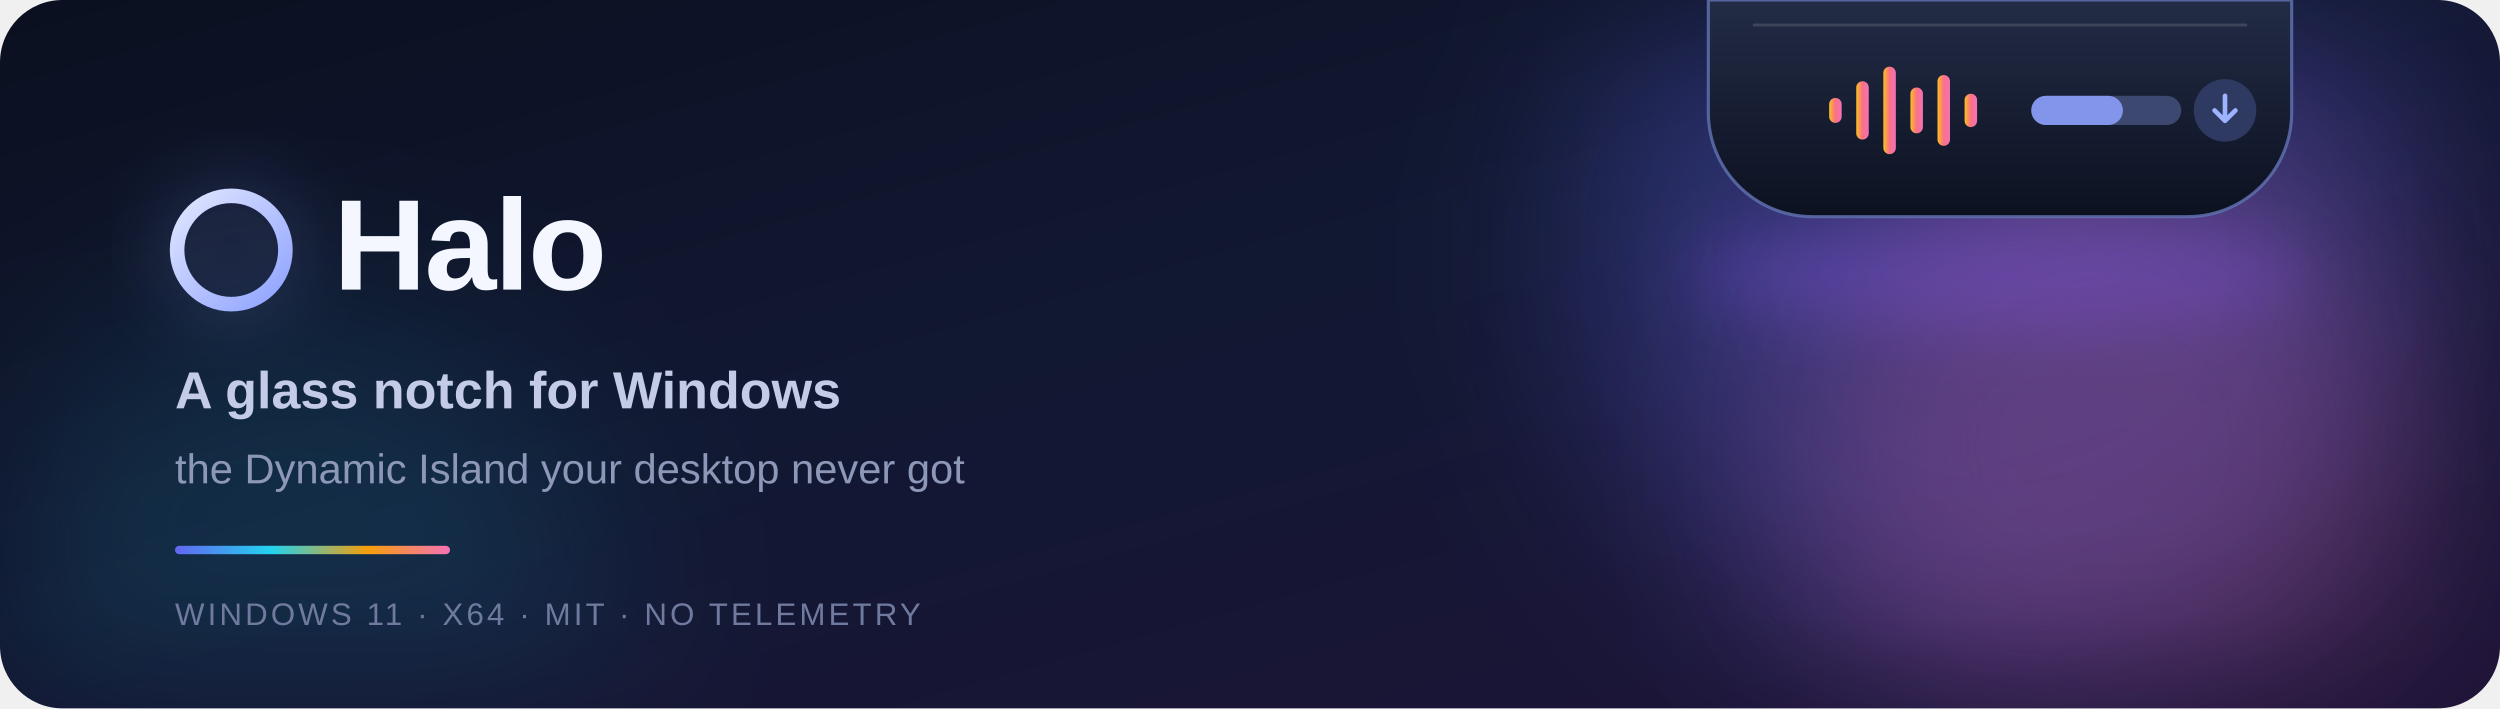
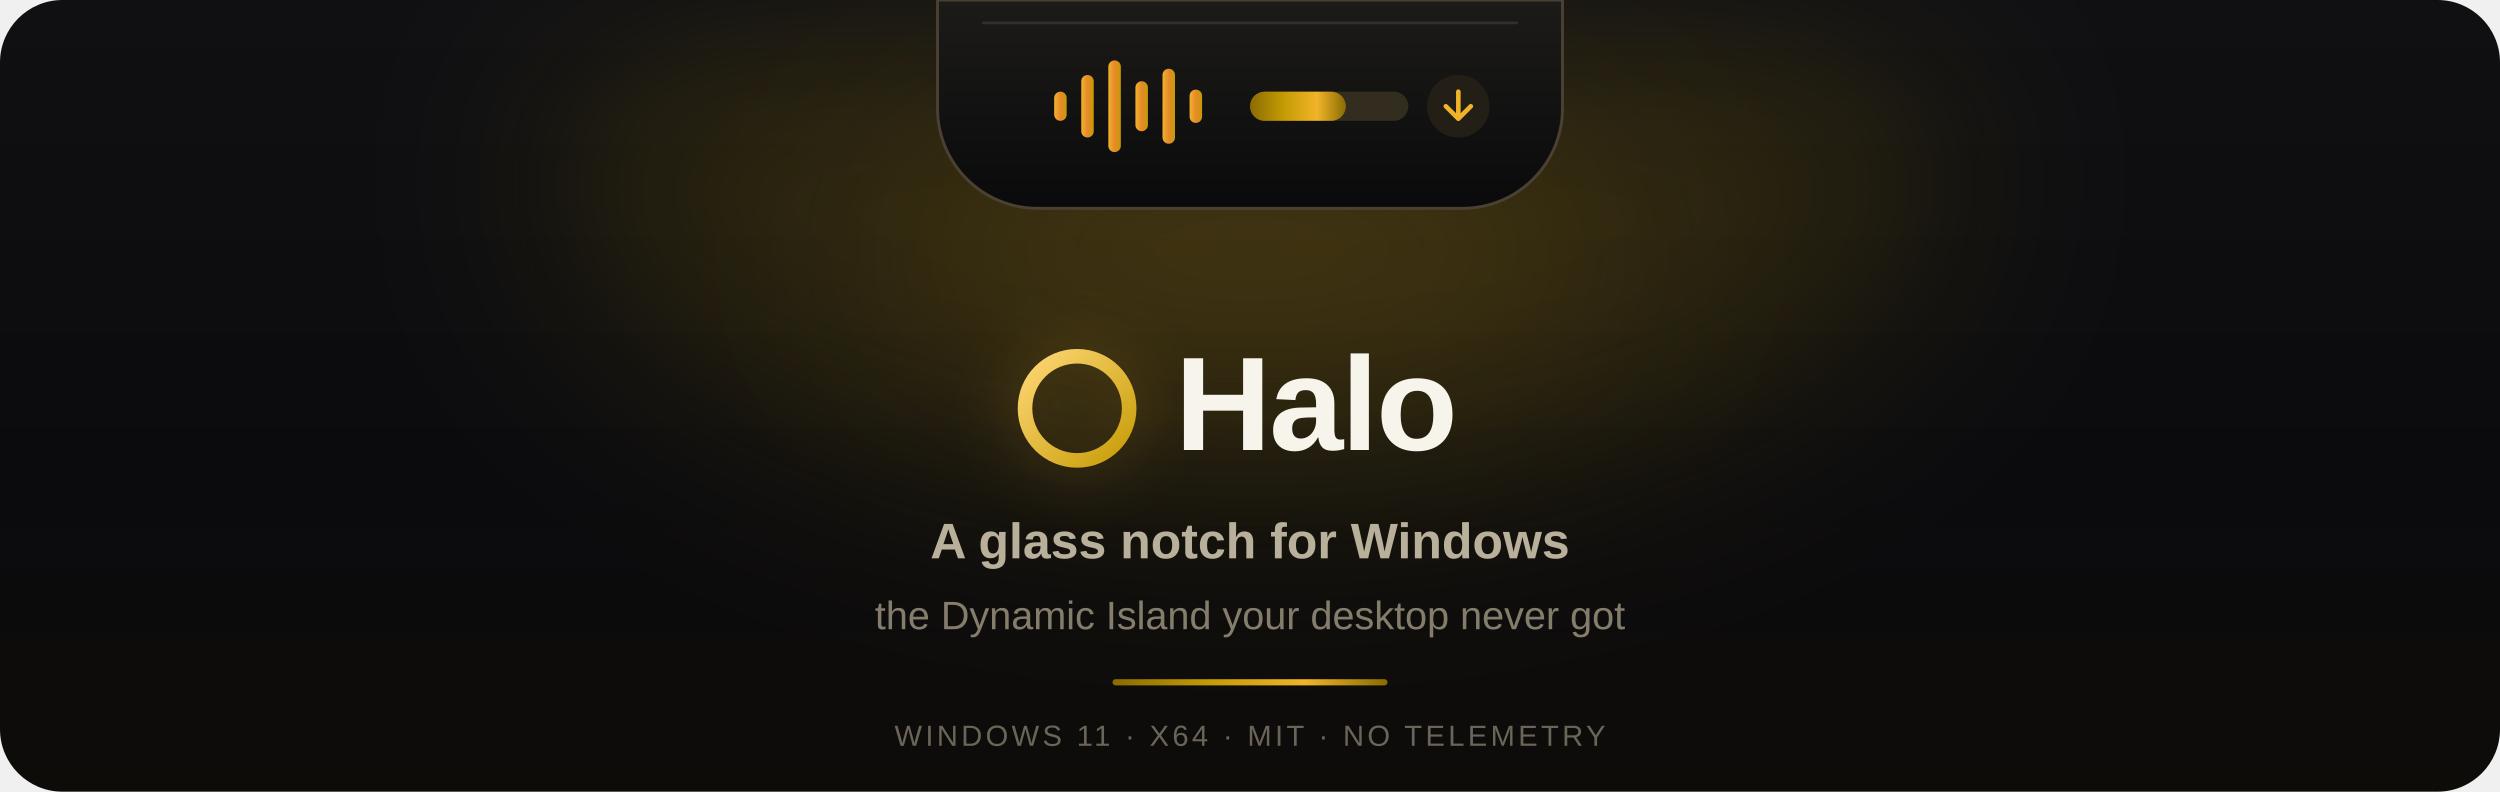
- <svg xmlns="http://www.w3.org/2000/svg" width="1200" height="340" viewBox="0 0 1200 340" font-family="'Segoe UI', system-ui, -apple-system, 'Helvetica Neue', Arial, sans-serif">
+ <svg xmlns="http://www.w3.org/2000/svg" width="1200" height="380" viewBox="0 0 1200 380" font-family="'Segoe UI', system-ui, -apple-system, 'Helvetica Neue', Arial, sans-serif">
  <defs>
-     <linearGradient id="bg" x1="0" y1="0" x2="1" y2="1">
-       <stop offset="0" stop-color="#0b1020" />
-       <stop offset="0.45" stop-color="#111832" />
-       <stop offset="1" stop-color="#1e1338" />
+     <linearGradient id="bg" x1="0" y1="0" x2="0" y2="1">
+       <stop offset="0" stop-color="#101013" />
+       <stop offset="0.6" stop-color="#0b0b0e" />
+       <stop offset="1" stop-color="#0e0c09" />
    </linearGradient>
-     <linearGradient id="accent" x1="0" y1="0" x2="1" y2="0">
-       <stop offset="0" stop-color="#6366f1" />
-       <stop offset="0.35" stop-color="#22d3ee" />
-       <stop offset="0.7" stop-color="#f59e0b" />
-       <stop offset="1" stop-color="#f472b6" />
-     </linearGradient>
-     <linearGradient id="pill" x1="0" y1="0" x2="0" y2="1">
-       <stop offset="0" stop-color="#232c46" />
-       <stop offset="1" stop-color="#0c1120" />
+     <linearGradient id="gold" x1="0" y1="0" x2="1" y2="0">
+       <stop offset="0" stop-color="#8a6b02" />
+       <stop offset="0.35" stop-color="#c49b04" />
+       <stop offset="0.7" stop-color="#f0b429" />
+       <stop offset="1" stop-color="#8a6b02" />
    </linearGradient>
    <linearGradient id="ring" x1="0" y1="0" x2="1" y2="1">
-       <stop offset="0" stop-color="#e8edff" />
-       <stop offset="1" stop-color="#8ea2ff" />
+       <stop offset="0" stop-color="#ffd97a" />
+       <stop offset="1" stop-color="#c49b04" />
+     </linearGradient>
+     <linearGradient id="glass" x1="0" y1="0" x2="0" y2="1">
+       <stop offset="0" stop-color="#1c1b18" />
+       <stop offset="1" stop-color="#0a0a0c" />
    </linearGradient>
    <linearGradient id="wave" x1="0" y1="0" x2="1" y2="0">
-       <stop offset="0" stop-color="#fbbf24" />
-       <stop offset="0.5" stop-color="#fb7185" />
-       <stop offset="1" stop-color="#f472b6" />
+       <stop offset="0" stop-color="#f0b429" />
+       <stop offset="0.5" stop-color="#e8892b" />
+       <stop offset="1" stop-color="#c49b04" />
    </linearGradient>
-     <filter id="blur" x="-60%" y="-60%" width="220%" height="220%">
-       <feGaussianBlur stdDeviation="46" />
+     <filter id="wide" x="-60%" y="-60%" width="220%" height="220%">
+       <feGaussianBlur stdDeviation="52" />
    </filter>
-     <filter id="blur2" x="-60%" y="-60%" width="220%" height="220%">
-       <feGaussianBlur stdDeviation="16" />
+     <filter id="near" x="-70%" y="-70%" width="240%" height="240%">
+       <feGaussianBlur stdDeviation="14" />
    </filter>
    <clipPath id="card">
-       <rect width="1200" height="340" rx="30" />
+       <rect width="1200" height="380" rx="30" />
    </clipPath>
  </defs>
  <g clip-path="url(#card)">
-     <rect width="1200" height="340" fill="url(#bg)" />
-     <circle cx="960" cy="120" r="200" fill="#6366f1" opacity=".32" filter="url(#blur)" />
-     <circle cx="1010" cy="215" r="150" fill="#f472b6" opacity=".24" filter="url(#blur)" />
-     <circle cx="140" cy="300" r="150" fill="#22d3ee" opacity=".12" filter="url(#blur)" />
-     <g>
-       <ellipse cx="960" cy="132" rx="150" ry="26" fill="#8b5cf6" opacity=".30" filter="url(#blur2)" />
-       <path d="M820 0h280v54a50 50 0 0 1-50 50H870a50 50 0 0 1-50-50z" fill="url(#pill)" />
-       <path d="M820 0h280v54a50 50 0 0 1-50 50H870a50 50 0 0 1-50-50z" fill="none" stroke="#6274b4" stroke-width="1.5" opacity=".8" />
-       <path d="M842 12h236" stroke="#ffffff" stroke-width="1.4" stroke-linecap="round" opacity=".13" />
-       <g fill="url(#wave)">
-         <rect x="878" y="47" width="6" height="12" rx="3" />
-         <rect x="891" y="39" width="6" height="28" rx="3" />
-         <rect x="904" y="32" width="6" height="42" rx="3" />
-         <rect x="917" y="42" width="6" height="22" rx="3" />
-         <rect x="930" y="36" width="6" height="34" rx="3" />
-         <rect x="943" y="45" width="6" height="16" rx="3" />
-       </g>
-       <rect x="975" y="46" width="72" height="14" rx="7" fill="#3d4870" />
-       <rect x="975" y="46" width="44" height="14" rx="7" fill="#8ea2ff" opacity=".85" />
-       <circle cx="1068" cy="53" r="15" fill="#2f3a63" />
-       <path d="M1068 46v12M1063 53l5 5 5-5" stroke="#9fb4ff" stroke-width="2.2" stroke-linecap="round" stroke-linejoin="round" fill="none" />
+     <rect width="1200" height="380" fill="url(#bg)" />
+     <ellipse cx="600" cy="86" rx="330" ry="150" fill="#c49b04" opacity=".16" filter="url(#wide)" />
+     <ellipse cx="600" cy="120" rx="180" ry="60" fill="#f0b429" opacity=".13" filter="url(#wide)" />
+     <path d="M450 0h300v52a48 48 0 0 1-48 48H498a48 48 0 0 1-48-48z" fill="url(#glass)" />
+     <path d="M450 0h300v52a48 48 0 0 1-48 48H498a48 48 0 0 1-48-48z" fill="none" stroke="#4a4133" stroke-width="1.4" />
+     <path d="M472 11h256" stroke="#ffffff" stroke-width="1.3" stroke-linecap="round" opacity=".10" />
+     <g fill="url(#wave)">
+       <rect x="506" y="44" width="6" height="14" rx="3" />
+       <rect x="519" y="36" width="6" height="30" rx="3" />
+       <rect x="532" y="29" width="6" height="44" rx="3" />
+       <rect x="545" y="39" width="6" height="24" rx="3" />
+       <rect x="558" y="33" width="6" height="36" rx="3" />
+       <rect x="571" y="43" width="6" height="16" rx="3" />
    </g>
-     <g transform="translate(84,120)">
-       <circle cx="27" cy="0" r="26" fill="none" stroke="url(#ring)" stroke-width="7" />
-       <circle cx="27" cy="0" r="26" fill="none" stroke="#8ea2ff" stroke-width="12" opacity=".28" filter="url(#blur2)" />
-       <text x="76" y="19" fill="#f4f7ff" font-size="62" font-weight="800" letter-spacing="-1">Halo</text>
-     </g>
-     <text x="84" y="196" fill="#c3cbe6" font-size="25" font-weight="600">A glass notch for Windows</text>
-     <text x="84" y="232" fill="#8d97b8" font-size="20">the Dynamic Island your desktop never got</text>
-     <rect x="84" y="262" width="132" height="4" rx="2" fill="url(#accent)" />
-     <text x="84" y="300" fill="#6f7a9e" font-size="15" letter-spacing="1.5">WINDOWS 11 · X64 · MIT · NO TELEMETRY</text>
+     <rect x="600" y="44" width="76" height="14" rx="7" fill="#332d20" />
+     <rect x="600" y="44" width="46" height="14" rx="7" fill="url(#gold)" />
+     <circle cx="700" cy="51" r="15" fill="#241f16" />
+     <path d="M700 44v13M694 51l6 6 6-6" stroke="#f0b429" stroke-width="2.2" stroke-linecap="round" stroke-linejoin="round" fill="none" />
+     <circle cx="517" cy="196" r="25" fill="none" stroke="url(#ring)" stroke-width="7" />
+     <circle cx="517" cy="196" r="25" fill="none" stroke="#f0b429" stroke-width="11" opacity=".22" filter="url(#near)" />
+     <text x="564" y="216" fill="#f7f4ec" font-size="64" font-weight="800" letter-spacing="-1">Halo</text>
+     <text x="600" y="268" fill="#b9b09b" font-size="24" font-weight="600" text-anchor="middle">A glass notch for Windows</text>
+     <text x="600" y="302" fill="#857d6c" font-size="19" text-anchor="middle">the Dynamic Island your desktop never got</text>
+     <rect x="534" y="326" width="132" height="3" rx="1.5" fill="url(#gold)" />
+     <text x="600" y="358" fill="#6b6458" font-size="14" letter-spacing="1.6" text-anchor="middle">WINDOWS 11 · X64 · MIT · NO TELEMETRY</text>
  </g>
</svg>
